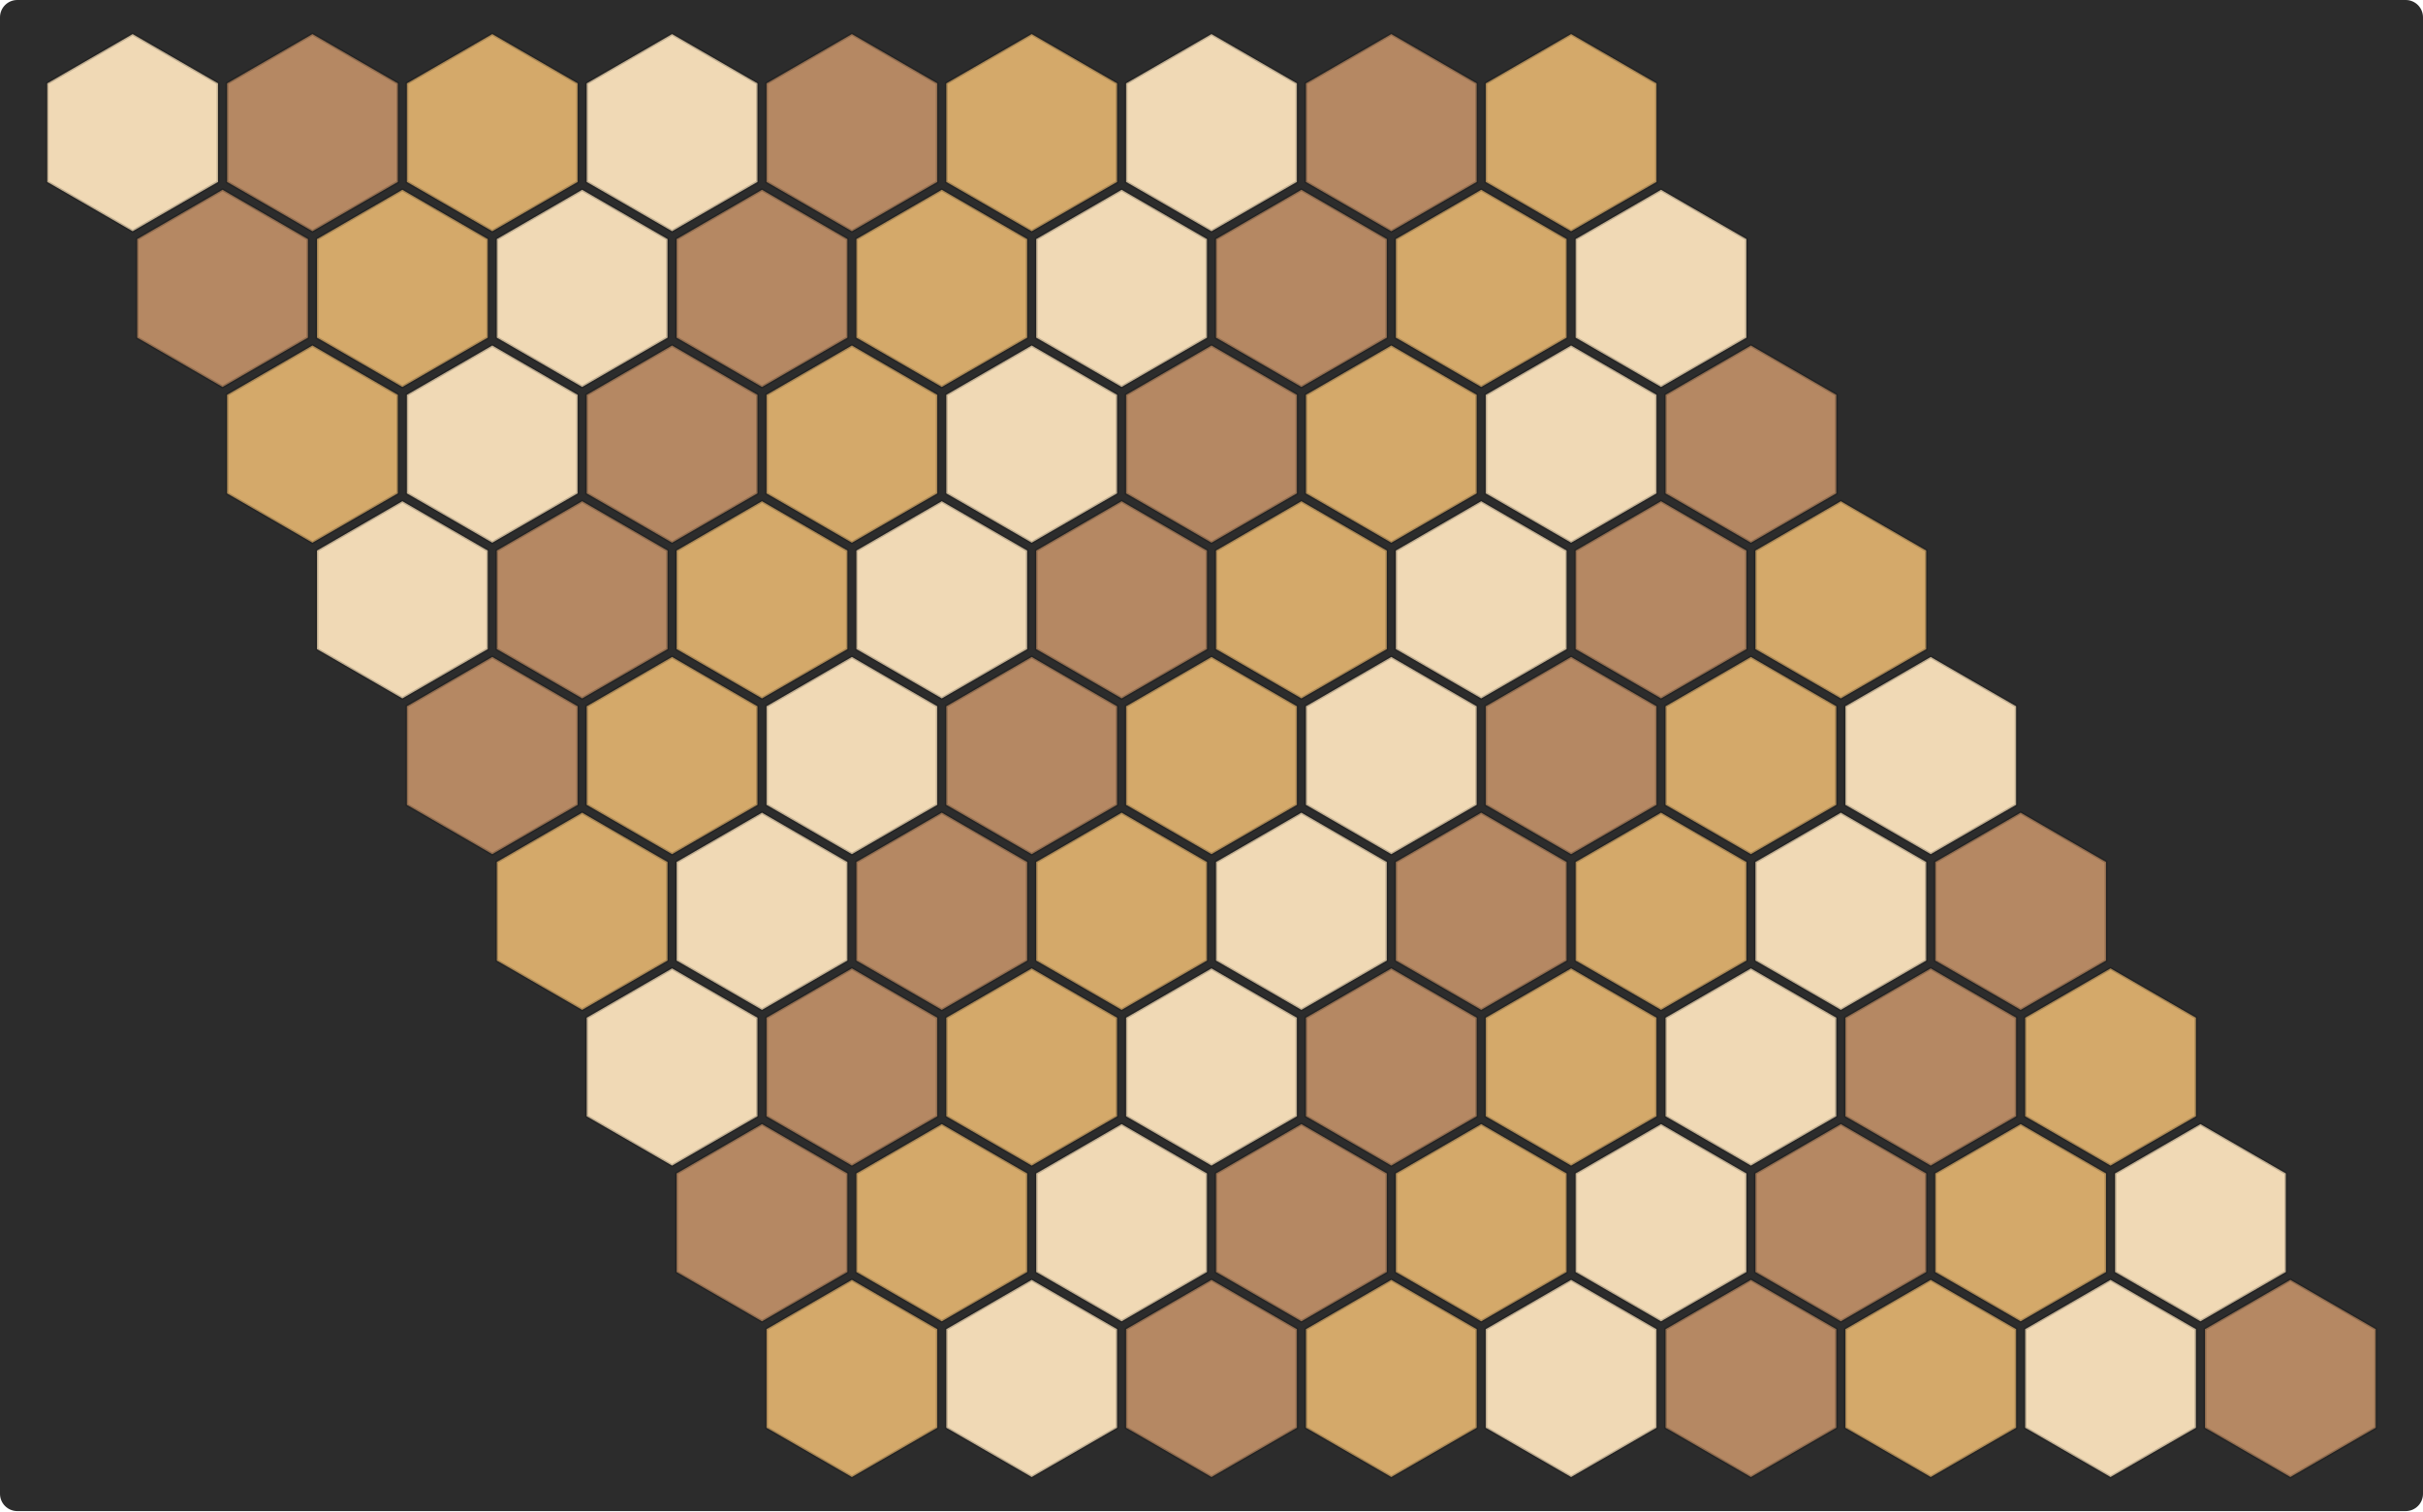
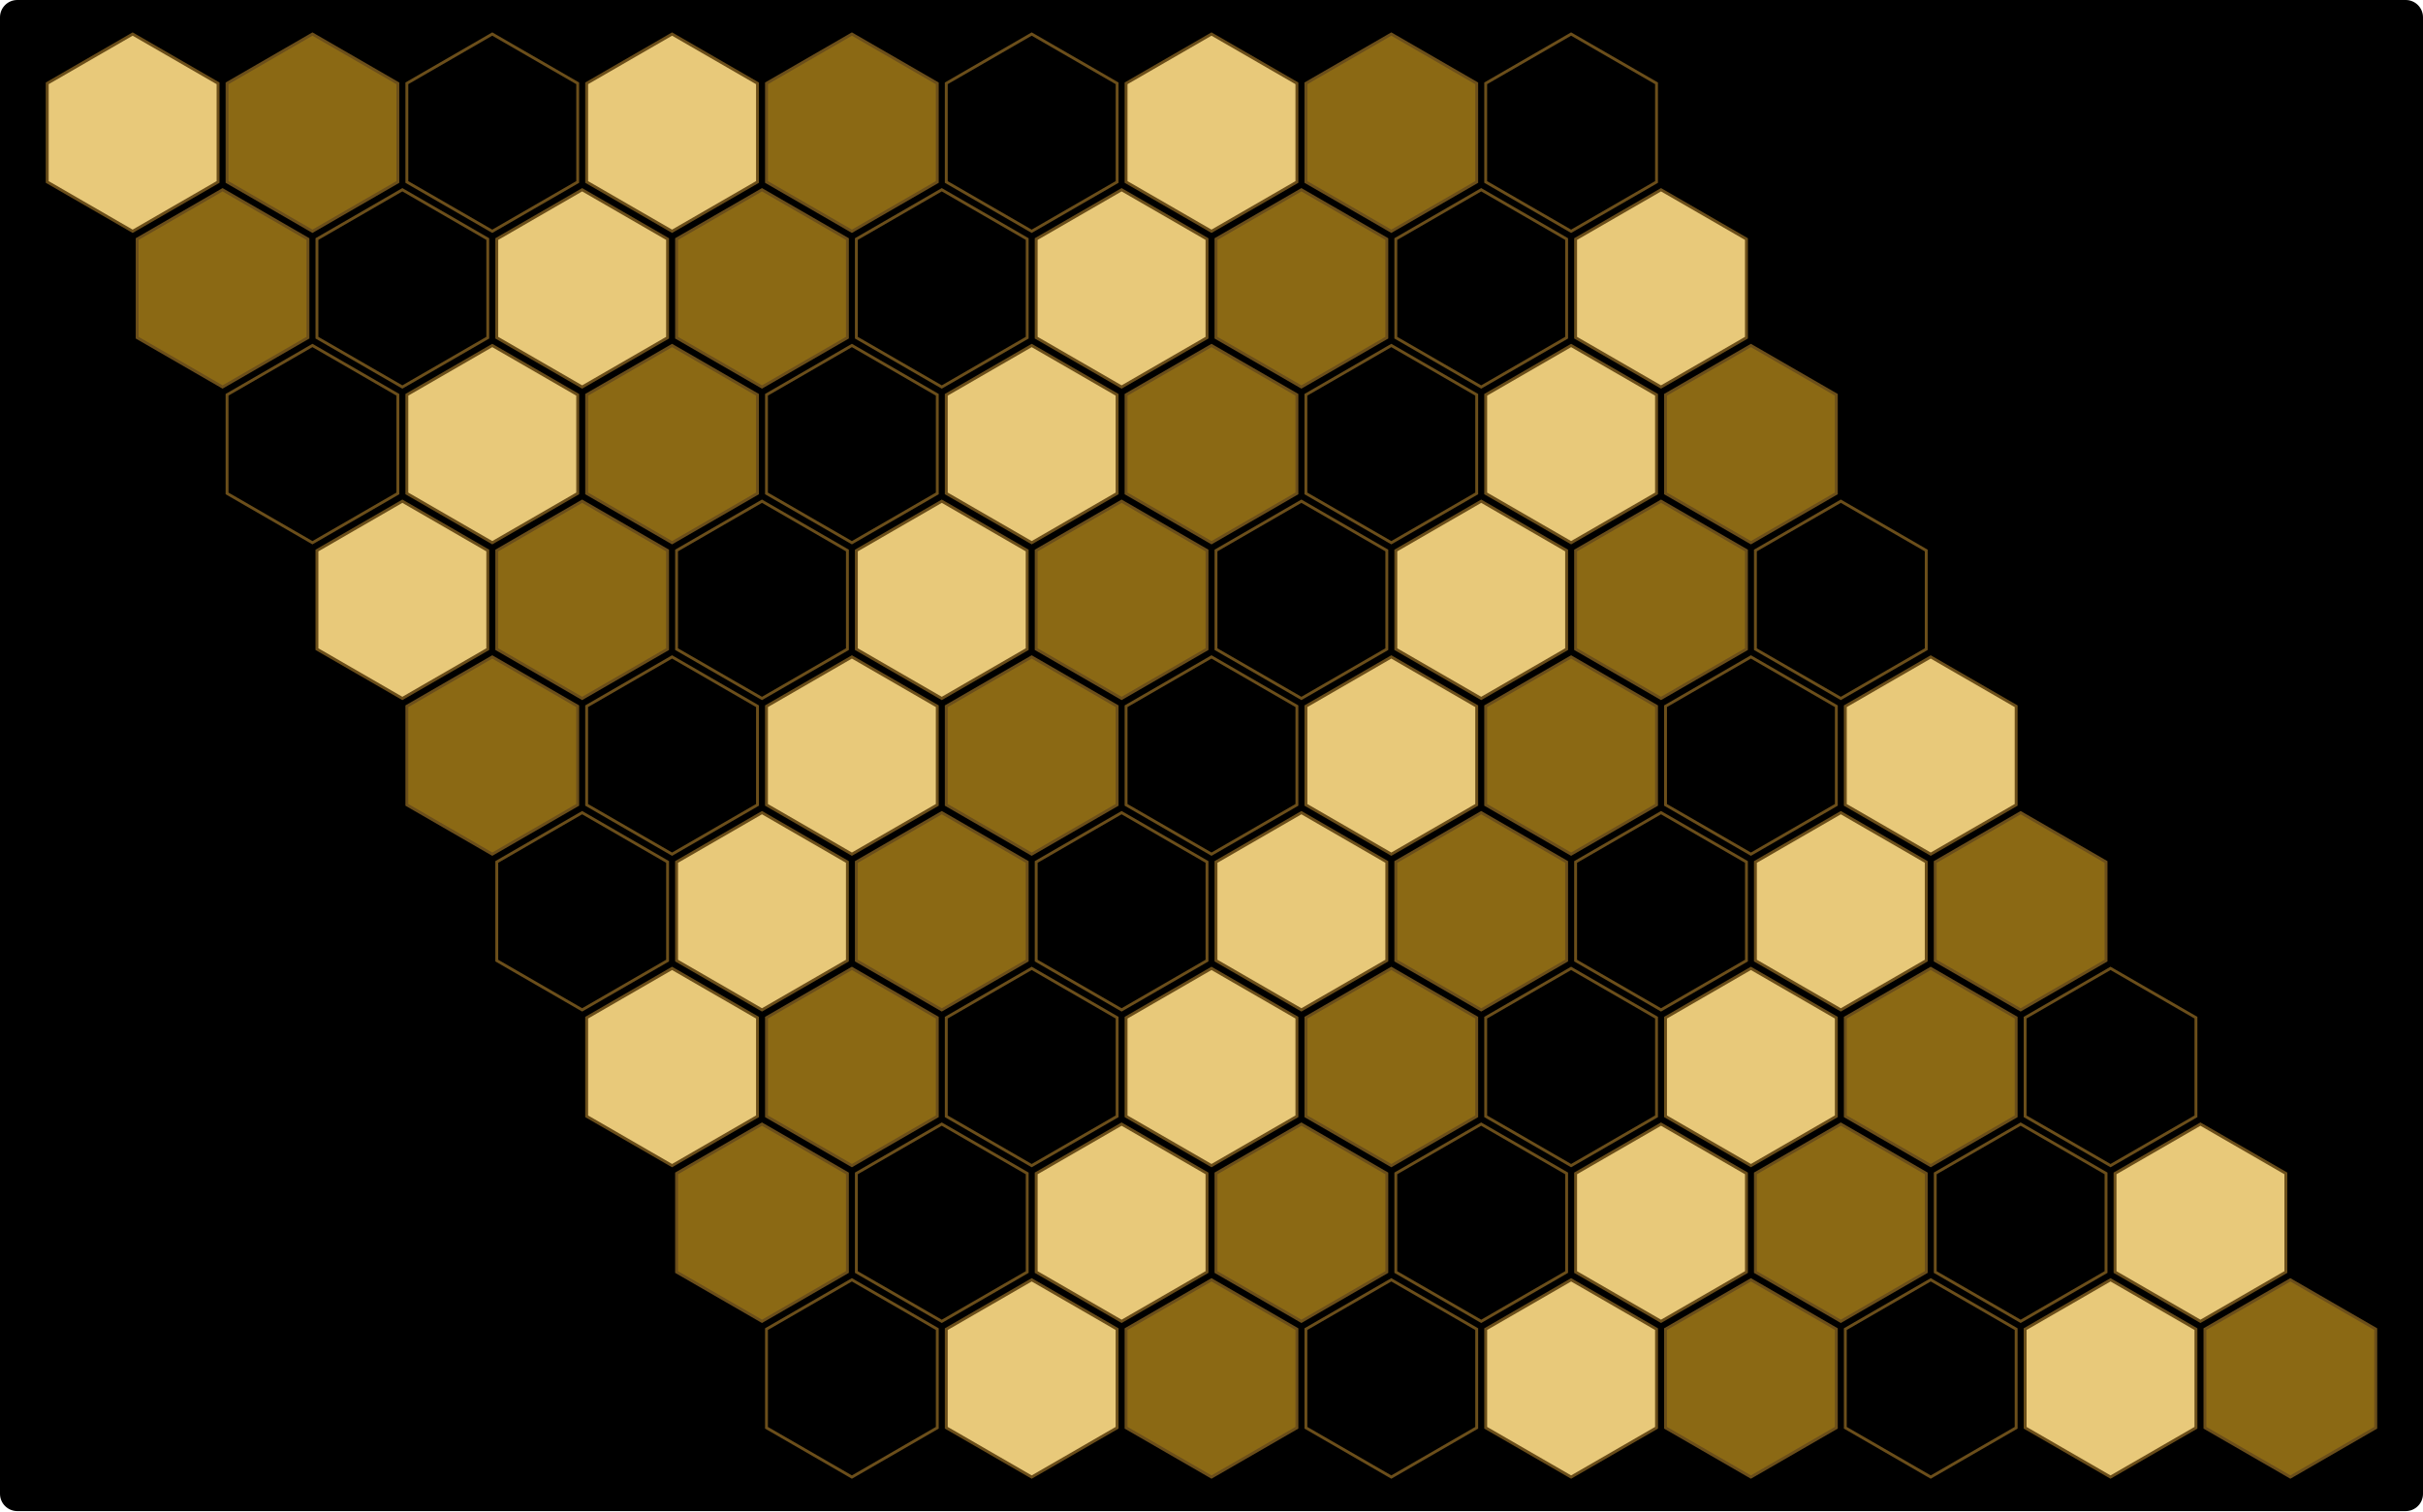
<svg xmlns="http://www.w3.org/2000/svg" viewBox="0 0 840.246 524" width="840.246" height="524">
-   <rect x="0" y="0" width="840.246" height="524" fill="#2c2c2c" rx="6" />
-   <polygon points="75.62,28.90 75.62,63.10 46.00,80.20 16.38,63.10 16.38,28.90 46.00,11.80" fill="#f0d9b5" stroke="rgba(0,0,0,0.2)" stroke-width="1" data-sq="0,0" class="board-cell" />
-   <polygon points="137.97,28.90 137.97,63.10 108.35,80.20 78.74,63.10 78.74,28.90 108.35,11.80" fill="#b58863" stroke="rgba(0,0,0,0.2)" stroke-width="1" data-sq="1,0" class="board-cell" />
-   <polygon points="200.33,28.90 200.33,63.10 170.71,80.20 141.09,63.10 141.09,28.90 170.71,11.80" fill="#d4a96a" stroke="rgba(0,0,0,0.2)" stroke-width="1" data-sq="2,0" class="board-cell" />
-   <polygon points="262.68,28.90 262.68,63.10 233.06,80.20 203.44,63.10 203.44,28.90 233.06,11.80" fill="#f0d9b5" stroke="rgba(0,0,0,0.2)" stroke-width="1" data-sq="3,0" class="board-cell" />
-   <polygon points="325.03,28.90 325.03,63.10 295.42,80.20 265.80,63.10 265.80,28.90 295.42,11.80" fill="#b58863" stroke="rgba(0,0,0,0.2)" stroke-width="1" data-sq="4,0" class="board-cell" />
-   <polygon points="387.39,28.90 387.39,63.10 357.77,80.20 328.15,63.10 328.15,28.90 357.77,11.80" fill="#d4a96a" stroke="rgba(0,0,0,0.2)" stroke-width="1" data-sq="5,0" class="board-cell" />
-   <polygon points="449.74,28.90 449.74,63.10 420.12,80.20 390.50,63.10 390.50,28.90 420.12,11.80" fill="#f0d9b5" stroke="rgba(0,0,0,0.2)" stroke-width="1" data-sq="6,0" class="board-cell" />
-   <polygon points="512.09,28.90 512.09,63.10 482.48,80.20 452.86,63.10 452.86,28.90 482.48,11.80" fill="#b58863" stroke="rgba(0,0,0,0.2)" stroke-width="1" data-sq="7,0" class="board-cell" />
-   <polygon points="574.45,28.90 574.45,63.10 544.83,80.20 515.21,63.10 515.21,28.90 544.83,11.80" fill="#d4a96a" stroke="rgba(0,0,0,0.2)" stroke-width="1" data-sq="8,0" class="board-cell" />
-   <polygon points="106.79,82.90 106.79,117.10 77.18,134.20 47.56,117.10 47.56,82.90 77.18,65.80" fill="#b58863" stroke="rgba(0,0,0,0.2)" stroke-width="1" data-sq="0,1" class="board-cell" />
-   <polygon points="169.15,82.90 169.15,117.10 139.53,134.20 109.91,117.10 109.91,82.90 139.53,65.80" fill="#d4a96a" stroke="rgba(0,0,0,0.2)" stroke-width="1" data-sq="1,1" class="board-cell" />
-   <polygon points="231.50,82.90 231.50,117.10 201.88,134.20 172.27,117.10 172.27,82.90 201.88,65.80" fill="#f0d9b5" stroke="rgba(0,0,0,0.2)" stroke-width="1" data-sq="2,1" class="board-cell" />
-   <polygon points="293.86,82.90 293.86,117.10 264.24,134.20 234.62,117.10 234.62,82.90 264.24,65.80" fill="#b58863" stroke="rgba(0,0,0,0.2)" stroke-width="1" data-sq="3,1" class="board-cell" />
-   <polygon points="356.21,82.90 356.21,117.10 326.59,134.20 296.97,117.10 296.97,82.90 326.59,65.80" fill="#d4a96a" stroke="rgba(0,0,0,0.2)" stroke-width="1" data-sq="4,1" class="board-cell" />
-   <polygon points="418.56,82.90 418.56,117.10 388.95,134.20 359.33,117.10 359.33,82.90 388.95,65.80" fill="#f0d9b5" stroke="rgba(0,0,0,0.2)" stroke-width="1" data-sq="5,1" class="board-cell" />
-   <polygon points="480.92,82.90 480.92,117.10 451.30,134.20 421.68,117.10 421.68,82.90 451.30,65.80" fill="#b58863" stroke="rgba(0,0,0,0.2)" stroke-width="1" data-sq="6,1" class="board-cell" />
-   <polygon points="543.27,82.90 543.27,117.10 513.65,134.20 484.04,117.10 484.04,82.90 513.65,65.80" fill="#d4a96a" stroke="rgba(0,0,0,0.2)" stroke-width="1" data-sq="7,1" class="board-cell" />
-   <polygon points="605.63,82.90 605.63,117.10 576.01,134.20 546.39,117.10 546.39,82.90 576.01,65.80" fill="#f0d9b5" stroke="rgba(0,0,0,0.2)" stroke-width="1" data-sq="8,1" class="board-cell" />
-   <polygon points="137.97,136.90 137.97,171.10 108.35,188.20 78.74,171.10 78.74,136.90 108.35,119.80" fill="#d4a96a" stroke="rgba(0,0,0,0.2)" stroke-width="1" data-sq="0,2" class="board-cell" />
-   <polygon points="200.33,136.90 200.33,171.10 170.71,188.20 141.09,171.10 141.09,136.90 170.71,119.80" fill="#f0d9b5" stroke="rgba(0,0,0,0.2)" stroke-width="1" data-sq="1,2" class="board-cell" />
-   <polygon points="262.68,136.90 262.68,171.10 233.06,188.20 203.44,171.10 203.44,136.90 233.06,119.80" fill="#b58863" stroke="rgba(0,0,0,0.2)" stroke-width="1" data-sq="2,2" class="board-cell" />
-   <polygon points="325.03,136.90 325.03,171.10 295.42,188.20 265.80,171.10 265.80,136.90 295.42,119.80" fill="#d4a96a" stroke="rgba(0,0,0,0.2)" stroke-width="1" data-sq="3,2" class="board-cell" />
-   <polygon points="387.39,136.90 387.39,171.10 357.77,188.20 328.15,171.10 328.15,136.90 357.77,119.80" fill="#f0d9b5" stroke="rgba(0,0,0,0.2)" stroke-width="1" data-sq="4,2" class="board-cell" />
-   <polygon points="449.74,136.90 449.74,171.10 420.12,188.20 390.50,171.10 390.50,136.90 420.12,119.80" fill="#b58863" stroke="rgba(0,0,0,0.2)" stroke-width="1" data-sq="5,2" class="board-cell" />
-   <polygon points="512.09,136.90 512.09,171.10 482.48,188.20 452.86,171.10 452.86,136.90 482.48,119.80" fill="#d4a96a" stroke="rgba(0,0,0,0.2)" stroke-width="1" data-sq="6,2" class="board-cell" />
-   <polygon points="574.45,136.90 574.45,171.10 544.83,188.20 515.21,171.10 515.21,136.90 544.83,119.80" fill="#f0d9b5" stroke="rgba(0,0,0,0.2)" stroke-width="1" data-sq="7,2" class="board-cell" />
-   <polygon points="636.80,136.90 636.80,171.10 607.18,188.20 577.57,171.10 577.57,136.90 607.18,119.80" fill="#b58863" stroke="rgba(0,0,0,0.2)" stroke-width="1" data-sq="8,2" class="board-cell" />
-   <polygon points="169.15,190.90 169.15,225.10 139.53,242.20 109.91,225.10 109.91,190.90 139.53,173.80" fill="#f0d9b5" stroke="rgba(0,0,0,0.2)" stroke-width="1" data-sq="0,3" class="board-cell" />
-   <polygon points="231.50,190.90 231.50,225.10 201.88,242.20 172.27,225.10 172.27,190.90 201.88,173.80" fill="#b58863" stroke="rgba(0,0,0,0.2)" stroke-width="1" data-sq="1,3" class="board-cell" />
-   <polygon points="293.86,190.90 293.86,225.10 264.24,242.20 234.62,225.10 234.62,190.90 264.24,173.80" fill="#d4a96a" stroke="rgba(0,0,0,0.2)" stroke-width="1" data-sq="2,3" class="board-cell" />
-   <polygon points="356.21,190.90 356.21,225.10 326.59,242.20 296.97,225.10 296.97,190.90 326.59,173.80" fill="#f0d9b5" stroke="rgba(0,0,0,0.2)" stroke-width="1" data-sq="3,3" class="board-cell" />
-   <polygon points="418.56,190.90 418.56,225.10 388.95,242.20 359.33,225.10 359.33,190.90 388.95,173.80" fill="#b58863" stroke="rgba(0,0,0,0.2)" stroke-width="1" data-sq="4,3" class="board-cell" />
-   <polygon points="480.92,190.90 480.92,225.10 451.30,242.20 421.68,225.10 421.68,190.90 451.30,173.80" fill="#d4a96a" stroke="rgba(0,0,0,0.2)" stroke-width="1" data-sq="5,3" class="board-cell" />
-   <polygon points="543.27,190.90 543.27,225.10 513.65,242.20 484.04,225.10 484.04,190.90 513.65,173.80" fill="#f0d9b5" stroke="rgba(0,0,0,0.2)" stroke-width="1" data-sq="6,3" class="board-cell" />
-   <polygon points="605.63,190.90 605.63,225.10 576.01,242.20 546.39,225.10 546.39,190.90 576.01,173.80" fill="#b58863" stroke="rgba(0,0,0,0.2)" stroke-width="1" data-sq="7,3" class="board-cell" />
-   <polygon points="667.98,190.90 667.98,225.10 638.36,242.20 608.74,225.10 608.74,190.90 638.36,173.80" fill="#d4a96a" stroke="rgba(0,0,0,0.2)" stroke-width="1" data-sq="8,3" class="board-cell" />
-   <polygon points="200.33,244.90 200.33,279.10 170.71,296.20 141.09,279.10 141.09,244.90 170.71,227.80" fill="#b58863" stroke="rgba(0,0,0,0.2)" stroke-width="1" data-sq="0,4" class="board-cell" />
-   <polygon points="262.68,244.90 262.68,279.10 233.06,296.20 203.44,279.10 203.44,244.90 233.06,227.80" fill="#d4a96a" stroke="rgba(0,0,0,0.2)" stroke-width="1" data-sq="1,4" class="board-cell" />
-   <polygon points="325.03,244.90 325.03,279.10 295.42,296.20 265.80,279.10 265.80,244.90 295.42,227.80" fill="#f0d9b5" stroke="rgba(0,0,0,0.2)" stroke-width="1" data-sq="2,4" class="board-cell" />
-   <polygon points="387.39,244.90 387.39,279.10 357.77,296.20 328.15,279.10 328.15,244.90 357.77,227.80" fill="#b58863" stroke="rgba(0,0,0,0.2)" stroke-width="1" data-sq="3,4" class="board-cell" />
-   <polygon points="449.74,244.90 449.74,279.10 420.12,296.20 390.50,279.10 390.50,244.90 420.12,227.80" fill="#d4a96a" stroke="rgba(0,0,0,0.2)" stroke-width="1" data-sq="4,4" class="board-cell" />
-   <polygon points="512.09,244.90 512.09,279.10 482.48,296.20 452.86,279.10 452.86,244.90 482.48,227.80" fill="#f0d9b5" stroke="rgba(0,0,0,0.2)" stroke-width="1" data-sq="5,4" class="board-cell" />
-   <polygon points="574.45,244.90 574.45,279.10 544.83,296.20 515.21,279.10 515.21,244.90 544.83,227.80" fill="#b58863" stroke="rgba(0,0,0,0.2)" stroke-width="1" data-sq="6,4" class="board-cell" />
-   <polygon points="636.80,244.90 636.80,279.10 607.18,296.20 577.57,279.10 577.57,244.90 607.18,227.80" fill="#d4a96a" stroke="rgba(0,0,0,0.2)" stroke-width="1" data-sq="7,4" class="board-cell" />
-   <polygon points="699.16,244.90 699.16,279.10 669.54,296.20 639.92,279.10 639.92,244.90 669.54,227.80" fill="#f0d9b5" stroke="rgba(0,0,0,0.2)" stroke-width="1" data-sq="8,4" class="board-cell" />
-   <polygon points="231.50,298.90 231.50,333.10 201.88,350.20 172.27,333.10 172.27,298.90 201.88,281.80" fill="#d4a96a" stroke="rgba(0,0,0,0.2)" stroke-width="1" data-sq="0,5" class="board-cell" />
-   <polygon points="293.86,298.90 293.86,333.10 264.24,350.20 234.62,333.10 234.62,298.90 264.24,281.80" fill="#f0d9b5" stroke="rgba(0,0,0,0.2)" stroke-width="1" data-sq="1,5" class="board-cell" />
-   <polygon points="356.21,298.90 356.21,333.10 326.59,350.20 296.97,333.10 296.97,298.90 326.59,281.80" fill="#b58863" stroke="rgba(0,0,0,0.2)" stroke-width="1" data-sq="2,5" class="board-cell" />
-   <polygon points="418.56,298.90 418.56,333.10 388.95,350.20 359.33,333.10 359.33,298.90 388.95,281.80" fill="#d4a96a" stroke="rgba(0,0,0,0.2)" stroke-width="1" data-sq="3,5" class="board-cell" />
-   <polygon points="480.92,298.90 480.92,333.10 451.30,350.20 421.68,333.10 421.68,298.90 451.30,281.80" fill="#f0d9b5" stroke="rgba(0,0,0,0.2)" stroke-width="1" data-sq="4,5" class="board-cell" />
-   <polygon points="543.27,298.90 543.27,333.10 513.65,350.20 484.04,333.10 484.04,298.90 513.65,281.80" fill="#b58863" stroke="rgba(0,0,0,0.2)" stroke-width="1" data-sq="5,5" class="board-cell" />
-   <polygon points="605.63,298.90 605.63,333.10 576.01,350.20 546.39,333.10 546.39,298.90 576.01,281.80" fill="#d4a96a" stroke="rgba(0,0,0,0.2)" stroke-width="1" data-sq="6,5" class="board-cell" />
-   <polygon points="667.98,298.90 667.98,333.10 638.36,350.20 608.74,333.10 608.74,298.90 638.36,281.80" fill="#f0d9b5" stroke="rgba(0,0,0,0.2)" stroke-width="1" data-sq="7,5" class="board-cell" />
-   <polygon points="730.33,298.90 730.33,333.10 700.72,350.20 671.10,333.10 671.10,298.90 700.72,281.80" fill="#b58863" stroke="rgba(0,0,0,0.2)" stroke-width="1" data-sq="8,5" class="board-cell" />
-   <polygon points="262.68,352.90 262.68,387.10 233.06,404.20 203.44,387.10 203.44,352.90 233.06,335.80" fill="#f0d9b5" stroke="rgba(0,0,0,0.2)" stroke-width="1" data-sq="0,6" class="board-cell" />
-   <polygon points="325.03,352.90 325.03,387.10 295.42,404.20 265.80,387.10 265.80,352.90 295.42,335.80" fill="#b58863" stroke="rgba(0,0,0,0.2)" stroke-width="1" data-sq="1,6" class="board-cell" />
-   <polygon points="387.39,352.90 387.39,387.10 357.77,404.20 328.15,387.10 328.15,352.90 357.77,335.80" fill="#d4a96a" stroke="rgba(0,0,0,0.2)" stroke-width="1" data-sq="2,6" class="board-cell" />
-   <polygon points="449.74,352.90 449.74,387.10 420.12,404.20 390.50,387.10 390.50,352.90 420.12,335.80" fill="#f0d9b5" stroke="rgba(0,0,0,0.2)" stroke-width="1" data-sq="3,6" class="board-cell" />
-   <polygon points="512.09,352.90 512.09,387.10 482.48,404.20 452.86,387.10 452.86,352.90 482.48,335.80" fill="#b58863" stroke="rgba(0,0,0,0.2)" stroke-width="1" data-sq="4,6" class="board-cell" />
-   <polygon points="574.45,352.90 574.45,387.10 544.83,404.20 515.21,387.10 515.21,352.90 544.83,335.80" fill="#d4a96a" stroke="rgba(0,0,0,0.2)" stroke-width="1" data-sq="5,6" class="board-cell" />
-   <polygon points="636.80,352.90 636.80,387.10 607.18,404.20 577.57,387.10 577.57,352.90 607.18,335.80" fill="#f0d9b5" stroke="rgba(0,0,0,0.2)" stroke-width="1" data-sq="6,6" class="board-cell" />
-   <polygon points="699.16,352.90 699.16,387.10 669.54,404.20 639.92,387.10 639.92,352.90 669.54,335.80" fill="#b58863" stroke="rgba(0,0,0,0.2)" stroke-width="1" data-sq="7,6" class="board-cell" />
-   <polygon points="761.51,352.90 761.51,387.10 731.89,404.20 702.27,387.10 702.27,352.90 731.89,335.80" fill="#d4a96a" stroke="rgba(0,0,0,0.2)" stroke-width="1" data-sq="8,6" class="board-cell" />
-   <polygon points="293.86,406.90 293.86,441.10 264.24,458.20 234.62,441.10 234.62,406.90 264.24,389.80" fill="#b58863" stroke="rgba(0,0,0,0.2)" stroke-width="1" data-sq="0,7" class="board-cell" />
-   <polygon points="356.21,406.90 356.21,441.10 326.59,458.20 296.97,441.10 296.97,406.90 326.59,389.80" fill="#d4a96a" stroke="rgba(0,0,0,0.2)" stroke-width="1" data-sq="1,7" class="board-cell" />
-   <polygon points="418.56,406.90 418.56,441.10 388.95,458.20 359.33,441.10 359.33,406.90 388.95,389.80" fill="#f0d9b5" stroke="rgba(0,0,0,0.2)" stroke-width="1" data-sq="2,7" class="board-cell" />
-   <polygon points="480.92,406.90 480.92,441.10 451.30,458.20 421.68,441.10 421.68,406.90 451.30,389.80" fill="#b58863" stroke="rgba(0,0,0,0.2)" stroke-width="1" data-sq="3,7" class="board-cell" />
-   <polygon points="543.27,406.90 543.27,441.10 513.65,458.20 484.04,441.10 484.04,406.90 513.65,389.80" fill="#d4a96a" stroke="rgba(0,0,0,0.2)" stroke-width="1" data-sq="4,7" class="board-cell" />
-   <polygon points="605.63,406.90 605.63,441.10 576.01,458.20 546.39,441.10 546.39,406.90 576.01,389.80" fill="#f0d9b5" stroke="rgba(0,0,0,0.2)" stroke-width="1" data-sq="5,7" class="board-cell" />
-   <polygon points="667.98,406.90 667.98,441.10 638.36,458.20 608.74,441.10 608.74,406.90 638.36,389.80" fill="#b58863" stroke="rgba(0,0,0,0.2)" stroke-width="1" data-sq="6,7" class="board-cell" />
-   <polygon points="730.33,406.90 730.33,441.10 700.72,458.20 671.10,441.10 671.10,406.90 700.72,389.80" fill="#d4a96a" stroke="rgba(0,0,0,0.2)" stroke-width="1" data-sq="7,7" class="board-cell" />
-   <polygon points="792.69,406.90 792.69,441.10 763.07,458.20 733.45,441.10 733.45,406.90 763.07,389.80" fill="#f0d9b5" stroke="rgba(0,0,0,0.2)" stroke-width="1" data-sq="8,7" class="board-cell" />
-   <polygon points="325.03,460.90 325.03,495.10 295.42,512.20 265.80,495.10 265.80,460.90 295.42,443.80" fill="#d4a96a" stroke="rgba(0,0,0,0.2)" stroke-width="1" data-sq="0,8" class="board-cell" />
-   <polygon points="387.39,460.90 387.39,495.10 357.77,512.20 328.15,495.10 328.15,460.90 357.77,443.80" fill="#f0d9b5" stroke="rgba(0,0,0,0.2)" stroke-width="1" data-sq="1,8" class="board-cell" />
-   <polygon points="449.74,460.90 449.74,495.10 420.12,512.20 390.50,495.10 390.50,460.90 420.12,443.80" fill="#b58863" stroke="rgba(0,0,0,0.2)" stroke-width="1" data-sq="2,8" class="board-cell" />
-   <polygon points="512.09,460.90 512.09,495.10 482.48,512.20 452.86,495.10 452.86,460.90 482.48,443.80" fill="#d4a96a" stroke="rgba(0,0,0,0.2)" stroke-width="1" data-sq="3,8" class="board-cell" />
-   <polygon points="574.45,460.90 574.45,495.10 544.83,512.20 515.21,495.10 515.21,460.90 544.83,443.80" fill="#f0d9b5" stroke="rgba(0,0,0,0.2)" stroke-width="1" data-sq="4,8" class="board-cell" />
-   <polygon points="636.80,460.90 636.80,495.10 607.18,512.20 577.57,495.10 577.57,460.90 607.18,443.80" fill="#b58863" stroke="rgba(0,0,0,0.2)" stroke-width="1" data-sq="5,8" class="board-cell" />
-   <polygon points="699.16,460.90 699.16,495.10 669.54,512.20 639.92,495.10 639.92,460.90 669.54,443.80" fill="#d4a96a" stroke="rgba(0,0,0,0.2)" stroke-width="1" data-sq="6,8" class="board-cell" />
-   <polygon points="761.51,460.90 761.51,495.10 731.89,512.20 702.27,495.10 702.27,460.90 731.89,443.80" fill="#f0d9b5" stroke="rgba(0,0,0,0.2)" stroke-width="1" data-sq="7,8" class="board-cell" />
-   <polygon points="823.86,460.90 823.86,495.10 794.25,512.20 764.63,495.10 764.63,460.90 794.25,443.80" fill="#b58863" stroke="rgba(0,0,0,0.2)" stroke-width="1" data-sq="8,8" class="board-cell" />
+   <rect x="0" y="0" width="840.246" height="524" fill="undefined" rx="6" />
+   <polygon points="75.62,28.90 75.62,63.10 46.00,80.20 16.38,63.10 16.38,28.90 46.00,11.80" fill="#e8c97a" stroke="#6b4e1a" stroke-width="1" data-sq="0,0" class="board-cell" />
+   <polygon points="137.97,28.90 137.97,63.10 108.35,80.20 78.74,63.10 78.74,28.90 108.35,11.80" fill="#8b6914" stroke="#6b4e1a" stroke-width="1" data-sq="1,0" class="board-cell" />
+   <polygon points="200.33,28.90 200.33,63.10 170.71,80.20 141.09,63.10 141.09,28.90 170.71,11.80" fill="undefined" stroke="#6b4e1a" stroke-width="1" data-sq="2,0" class="board-cell" />
+   <polygon points="262.68,28.90 262.68,63.10 233.06,80.20 203.44,63.10 203.44,28.90 233.06,11.80" fill="#e8c97a" stroke="#6b4e1a" stroke-width="1" data-sq="3,0" class="board-cell" />
+   <polygon points="325.03,28.90 325.03,63.10 295.42,80.20 265.80,63.10 265.80,28.90 295.42,11.80" fill="#8b6914" stroke="#6b4e1a" stroke-width="1" data-sq="4,0" class="board-cell" />
+   <polygon points="387.39,28.90 387.39,63.10 357.77,80.20 328.15,63.10 328.15,28.90 357.77,11.80" fill="undefined" stroke="#6b4e1a" stroke-width="1" data-sq="5,0" class="board-cell" />
+   <polygon points="449.74,28.90 449.74,63.10 420.12,80.20 390.50,63.10 390.50,28.90 420.12,11.80" fill="#e8c97a" stroke="#6b4e1a" stroke-width="1" data-sq="6,0" class="board-cell" />
+   <polygon points="512.09,28.90 512.09,63.10 482.48,80.20 452.86,63.10 452.86,28.90 482.48,11.80" fill="#8b6914" stroke="#6b4e1a" stroke-width="1" data-sq="7,0" class="board-cell" />
+   <polygon points="574.45,28.90 574.45,63.10 544.83,80.20 515.21,63.10 515.21,28.90 544.83,11.80" fill="undefined" stroke="#6b4e1a" stroke-width="1" data-sq="8,0" class="board-cell" />
+   <polygon points="106.79,82.90 106.79,117.10 77.18,134.20 47.56,117.10 47.56,82.90 77.18,65.80" fill="#8b6914" stroke="#6b4e1a" stroke-width="1" data-sq="0,1" class="board-cell" />
+   <polygon points="169.15,82.90 169.15,117.10 139.53,134.20 109.91,117.10 109.91,82.90 139.53,65.80" fill="undefined" stroke="#6b4e1a" stroke-width="1" data-sq="1,1" class="board-cell" />
+   <polygon points="231.50,82.90 231.50,117.10 201.88,134.20 172.27,117.10 172.27,82.90 201.88,65.80" fill="#e8c97a" stroke="#6b4e1a" stroke-width="1" data-sq="2,1" class="board-cell" />
+   <polygon points="293.86,82.90 293.86,117.10 264.24,134.20 234.62,117.10 234.62,82.90 264.24,65.80" fill="#8b6914" stroke="#6b4e1a" stroke-width="1" data-sq="3,1" class="board-cell" />
+   <polygon points="356.21,82.90 356.21,117.10 326.59,134.20 296.97,117.10 296.97,82.90 326.59,65.80" fill="undefined" stroke="#6b4e1a" stroke-width="1" data-sq="4,1" class="board-cell" />
+   <polygon points="418.56,82.90 418.56,117.10 388.95,134.20 359.33,117.10 359.33,82.90 388.95,65.80" fill="#e8c97a" stroke="#6b4e1a" stroke-width="1" data-sq="5,1" class="board-cell" />
+   <polygon points="480.92,82.90 480.92,117.10 451.30,134.20 421.68,117.10 421.68,82.90 451.30,65.80" fill="#8b6914" stroke="#6b4e1a" stroke-width="1" data-sq="6,1" class="board-cell" />
+   <polygon points="543.27,82.90 543.27,117.10 513.65,134.20 484.04,117.10 484.04,82.90 513.65,65.80" fill="undefined" stroke="#6b4e1a" stroke-width="1" data-sq="7,1" class="board-cell" />
+   <polygon points="605.63,82.90 605.63,117.10 576.01,134.20 546.39,117.10 546.39,82.90 576.01,65.80" fill="#e8c97a" stroke="#6b4e1a" stroke-width="1" data-sq="8,1" class="board-cell" />
+   <polygon points="137.97,136.90 137.97,171.10 108.35,188.20 78.74,171.10 78.74,136.90 108.35,119.80" fill="undefined" stroke="#6b4e1a" stroke-width="1" data-sq="0,2" class="board-cell" />
+   <polygon points="200.33,136.90 200.33,171.10 170.71,188.20 141.09,171.10 141.09,136.90 170.71,119.80" fill="#e8c97a" stroke="#6b4e1a" stroke-width="1" data-sq="1,2" class="board-cell" />
+   <polygon points="262.68,136.90 262.68,171.10 233.06,188.20 203.44,171.10 203.44,136.90 233.06,119.80" fill="#8b6914" stroke="#6b4e1a" stroke-width="1" data-sq="2,2" class="board-cell" />
+   <polygon points="325.03,136.90 325.03,171.10 295.42,188.20 265.80,171.10 265.80,136.90 295.42,119.80" fill="undefined" stroke="#6b4e1a" stroke-width="1" data-sq="3,2" class="board-cell" />
+   <polygon points="387.39,136.90 387.39,171.10 357.77,188.20 328.15,171.10 328.15,136.90 357.77,119.80" fill="#e8c97a" stroke="#6b4e1a" stroke-width="1" data-sq="4,2" class="board-cell" />
+   <polygon points="449.74,136.90 449.74,171.10 420.12,188.20 390.50,171.10 390.50,136.90 420.12,119.80" fill="#8b6914" stroke="#6b4e1a" stroke-width="1" data-sq="5,2" class="board-cell" />
+   <polygon points="512.09,136.90 512.09,171.10 482.48,188.20 452.86,171.10 452.86,136.90 482.48,119.80" fill="undefined" stroke="#6b4e1a" stroke-width="1" data-sq="6,2" class="board-cell" />
+   <polygon points="574.45,136.90 574.45,171.10 544.83,188.20 515.21,171.10 515.21,136.90 544.83,119.80" fill="#e8c97a" stroke="#6b4e1a" stroke-width="1" data-sq="7,2" class="board-cell" />
+   <polygon points="636.80,136.90 636.80,171.10 607.18,188.20 577.57,171.10 577.57,136.90 607.18,119.80" fill="#8b6914" stroke="#6b4e1a" stroke-width="1" data-sq="8,2" class="board-cell" />
+   <polygon points="169.15,190.90 169.15,225.10 139.53,242.20 109.91,225.10 109.91,190.90 139.53,173.80" fill="#e8c97a" stroke="#6b4e1a" stroke-width="1" data-sq="0,3" class="board-cell" />
+   <polygon points="231.50,190.90 231.50,225.10 201.88,242.20 172.27,225.10 172.27,190.90 201.88,173.80" fill="#8b6914" stroke="#6b4e1a" stroke-width="1" data-sq="1,3" class="board-cell" />
+   <polygon points="293.86,190.90 293.86,225.10 264.24,242.20 234.62,225.10 234.62,190.90 264.24,173.80" fill="undefined" stroke="#6b4e1a" stroke-width="1" data-sq="2,3" class="board-cell" />
+   <polygon points="356.21,190.90 356.21,225.10 326.59,242.20 296.97,225.10 296.97,190.90 326.59,173.80" fill="#e8c97a" stroke="#6b4e1a" stroke-width="1" data-sq="3,3" class="board-cell" />
+   <polygon points="418.56,190.90 418.56,225.10 388.95,242.20 359.33,225.10 359.33,190.90 388.95,173.80" fill="#8b6914" stroke="#6b4e1a" stroke-width="1" data-sq="4,3" class="board-cell" />
+   <polygon points="480.92,190.90 480.92,225.10 451.30,242.20 421.68,225.10 421.68,190.90 451.30,173.80" fill="undefined" stroke="#6b4e1a" stroke-width="1" data-sq="5,3" class="board-cell" />
+   <polygon points="543.27,190.90 543.27,225.10 513.65,242.20 484.04,225.10 484.04,190.90 513.65,173.80" fill="#e8c97a" stroke="#6b4e1a" stroke-width="1" data-sq="6,3" class="board-cell" />
+   <polygon points="605.63,190.90 605.63,225.10 576.01,242.20 546.39,225.10 546.39,190.90 576.01,173.80" fill="#8b6914" stroke="#6b4e1a" stroke-width="1" data-sq="7,3" class="board-cell" />
+   <polygon points="667.98,190.90 667.98,225.10 638.36,242.20 608.74,225.10 608.74,190.90 638.36,173.80" fill="undefined" stroke="#6b4e1a" stroke-width="1" data-sq="8,3" class="board-cell" />
+   <polygon points="200.33,244.90 200.33,279.10 170.71,296.20 141.09,279.10 141.09,244.90 170.71,227.80" fill="#8b6914" stroke="#6b4e1a" stroke-width="1" data-sq="0,4" class="board-cell" />
+   <polygon points="262.68,244.90 262.68,279.10 233.06,296.20 203.44,279.10 203.44,244.90 233.06,227.80" fill="undefined" stroke="#6b4e1a" stroke-width="1" data-sq="1,4" class="board-cell" />
+   <polygon points="325.03,244.90 325.03,279.10 295.42,296.20 265.80,279.10 265.80,244.90 295.42,227.80" fill="#e8c97a" stroke="#6b4e1a" stroke-width="1" data-sq="2,4" class="board-cell" />
+   <polygon points="387.39,244.90 387.39,279.10 357.77,296.20 328.15,279.10 328.15,244.90 357.77,227.80" fill="#8b6914" stroke="#6b4e1a" stroke-width="1" data-sq="3,4" class="board-cell" />
+   <polygon points="449.74,244.90 449.74,279.10 420.12,296.20 390.50,279.10 390.50,244.90 420.12,227.80" fill="undefined" stroke="#6b4e1a" stroke-width="1" data-sq="4,4" class="board-cell" />
+   <polygon points="512.09,244.90 512.09,279.10 482.48,296.20 452.86,279.10 452.86,244.90 482.48,227.80" fill="#e8c97a" stroke="#6b4e1a" stroke-width="1" data-sq="5,4" class="board-cell" />
+   <polygon points="574.45,244.90 574.45,279.10 544.83,296.20 515.21,279.10 515.21,244.90 544.83,227.80" fill="#8b6914" stroke="#6b4e1a" stroke-width="1" data-sq="6,4" class="board-cell" />
+   <polygon points="636.80,244.90 636.80,279.10 607.18,296.20 577.57,279.10 577.57,244.90 607.18,227.80" fill="undefined" stroke="#6b4e1a" stroke-width="1" data-sq="7,4" class="board-cell" />
+   <polygon points="699.16,244.90 699.16,279.10 669.54,296.20 639.92,279.10 639.92,244.90 669.54,227.80" fill="#e8c97a" stroke="#6b4e1a" stroke-width="1" data-sq="8,4" class="board-cell" />
+   <polygon points="231.50,298.90 231.50,333.10 201.88,350.20 172.27,333.10 172.27,298.90 201.88,281.80" fill="undefined" stroke="#6b4e1a" stroke-width="1" data-sq="0,5" class="board-cell" />
+   <polygon points="293.86,298.90 293.86,333.10 264.24,350.20 234.62,333.10 234.62,298.90 264.24,281.80" fill="#e8c97a" stroke="#6b4e1a" stroke-width="1" data-sq="1,5" class="board-cell" />
+   <polygon points="356.21,298.90 356.21,333.10 326.59,350.20 296.97,333.10 296.97,298.90 326.59,281.80" fill="#8b6914" stroke="#6b4e1a" stroke-width="1" data-sq="2,5" class="board-cell" />
+   <polygon points="418.56,298.90 418.56,333.10 388.95,350.20 359.33,333.10 359.33,298.90 388.95,281.80" fill="undefined" stroke="#6b4e1a" stroke-width="1" data-sq="3,5" class="board-cell" />
+   <polygon points="480.92,298.90 480.92,333.10 451.30,350.20 421.68,333.10 421.68,298.90 451.30,281.80" fill="#e8c97a" stroke="#6b4e1a" stroke-width="1" data-sq="4,5" class="board-cell" />
+   <polygon points="543.27,298.90 543.27,333.10 513.65,350.20 484.04,333.10 484.04,298.90 513.65,281.80" fill="#8b6914" stroke="#6b4e1a" stroke-width="1" data-sq="5,5" class="board-cell" />
+   <polygon points="605.63,298.90 605.63,333.10 576.01,350.20 546.39,333.10 546.39,298.90 576.01,281.80" fill="undefined" stroke="#6b4e1a" stroke-width="1" data-sq="6,5" class="board-cell" />
+   <polygon points="667.98,298.90 667.98,333.10 638.36,350.20 608.74,333.10 608.74,298.90 638.36,281.80" fill="#e8c97a" stroke="#6b4e1a" stroke-width="1" data-sq="7,5" class="board-cell" />
+   <polygon points="730.33,298.90 730.33,333.10 700.72,350.20 671.10,333.10 671.10,298.90 700.72,281.80" fill="#8b6914" stroke="#6b4e1a" stroke-width="1" data-sq="8,5" class="board-cell" />
+   <polygon points="262.68,352.90 262.68,387.10 233.06,404.20 203.44,387.10 203.44,352.90 233.06,335.80" fill="#e8c97a" stroke="#6b4e1a" stroke-width="1" data-sq="0,6" class="board-cell" />
+   <polygon points="325.03,352.90 325.03,387.10 295.42,404.20 265.80,387.10 265.80,352.90 295.42,335.80" fill="#8b6914" stroke="#6b4e1a" stroke-width="1" data-sq="1,6" class="board-cell" />
+   <polygon points="387.39,352.90 387.39,387.10 357.77,404.20 328.15,387.10 328.15,352.90 357.77,335.80" fill="undefined" stroke="#6b4e1a" stroke-width="1" data-sq="2,6" class="board-cell" />
+   <polygon points="449.74,352.90 449.74,387.10 420.12,404.20 390.50,387.10 390.50,352.90 420.12,335.80" fill="#e8c97a" stroke="#6b4e1a" stroke-width="1" data-sq="3,6" class="board-cell" />
+   <polygon points="512.09,352.90 512.09,387.10 482.48,404.20 452.86,387.10 452.86,352.90 482.48,335.80" fill="#8b6914" stroke="#6b4e1a" stroke-width="1" data-sq="4,6" class="board-cell" />
+   <polygon points="574.45,352.90 574.45,387.10 544.83,404.20 515.21,387.10 515.21,352.90 544.83,335.80" fill="undefined" stroke="#6b4e1a" stroke-width="1" data-sq="5,6" class="board-cell" />
+   <polygon points="636.80,352.90 636.80,387.10 607.18,404.20 577.57,387.10 577.57,352.90 607.18,335.80" fill="#e8c97a" stroke="#6b4e1a" stroke-width="1" data-sq="6,6" class="board-cell" />
+   <polygon points="699.16,352.90 699.16,387.10 669.54,404.20 639.92,387.10 639.92,352.90 669.54,335.80" fill="#8b6914" stroke="#6b4e1a" stroke-width="1" data-sq="7,6" class="board-cell" />
+   <polygon points="761.51,352.90 761.51,387.10 731.89,404.20 702.27,387.10 702.27,352.90 731.89,335.80" fill="undefined" stroke="#6b4e1a" stroke-width="1" data-sq="8,6" class="board-cell" />
+   <polygon points="293.86,406.90 293.86,441.10 264.24,458.20 234.62,441.10 234.62,406.90 264.24,389.80" fill="#8b6914" stroke="#6b4e1a" stroke-width="1" data-sq="0,7" class="board-cell" />
+   <polygon points="356.21,406.90 356.21,441.10 326.59,458.20 296.97,441.10 296.97,406.90 326.59,389.80" fill="undefined" stroke="#6b4e1a" stroke-width="1" data-sq="1,7" class="board-cell" />
+   <polygon points="418.56,406.90 418.56,441.10 388.95,458.20 359.33,441.10 359.33,406.90 388.95,389.80" fill="#e8c97a" stroke="#6b4e1a" stroke-width="1" data-sq="2,7" class="board-cell" />
+   <polygon points="480.92,406.90 480.92,441.10 451.30,458.20 421.68,441.10 421.68,406.90 451.30,389.80" fill="#8b6914" stroke="#6b4e1a" stroke-width="1" data-sq="3,7" class="board-cell" />
+   <polygon points="543.27,406.90 543.27,441.10 513.65,458.20 484.04,441.10 484.04,406.90 513.65,389.80" fill="undefined" stroke="#6b4e1a" stroke-width="1" data-sq="4,7" class="board-cell" />
+   <polygon points="605.63,406.90 605.63,441.10 576.01,458.20 546.39,441.10 546.39,406.90 576.01,389.80" fill="#e8c97a" stroke="#6b4e1a" stroke-width="1" data-sq="5,7" class="board-cell" />
+   <polygon points="667.98,406.90 667.98,441.10 638.36,458.20 608.74,441.10 608.74,406.90 638.36,389.80" fill="#8b6914" stroke="#6b4e1a" stroke-width="1" data-sq="6,7" class="board-cell" />
+   <polygon points="730.33,406.90 730.33,441.10 700.72,458.20 671.10,441.10 671.10,406.90 700.72,389.80" fill="undefined" stroke="#6b4e1a" stroke-width="1" data-sq="7,7" class="board-cell" />
+   <polygon points="792.69,406.90 792.69,441.10 763.07,458.20 733.45,441.10 733.45,406.90 763.07,389.80" fill="#e8c97a" stroke="#6b4e1a" stroke-width="1" data-sq="8,7" class="board-cell" />
+   <polygon points="325.03,460.90 325.03,495.10 295.42,512.20 265.80,495.10 265.80,460.90 295.42,443.80" fill="undefined" stroke="#6b4e1a" stroke-width="1" data-sq="0,8" class="board-cell" />
+   <polygon points="387.39,460.90 387.39,495.10 357.77,512.20 328.15,495.10 328.15,460.90 357.77,443.80" fill="#e8c97a" stroke="#6b4e1a" stroke-width="1" data-sq="1,8" class="board-cell" />
+   <polygon points="449.74,460.90 449.74,495.10 420.12,512.20 390.50,495.10 390.50,460.90 420.12,443.80" fill="#8b6914" stroke="#6b4e1a" stroke-width="1" data-sq="2,8" class="board-cell" />
+   <polygon points="512.09,460.90 512.09,495.10 482.48,512.20 452.86,495.10 452.86,460.90 482.48,443.80" fill="undefined" stroke="#6b4e1a" stroke-width="1" data-sq="3,8" class="board-cell" />
+   <polygon points="574.45,460.90 574.45,495.10 544.83,512.20 515.21,495.10 515.21,460.90 544.83,443.80" fill="#e8c97a" stroke="#6b4e1a" stroke-width="1" data-sq="4,8" class="board-cell" />
+   <polygon points="636.80,460.90 636.80,495.10 607.18,512.20 577.57,495.10 577.57,460.90 607.18,443.80" fill="#8b6914" stroke="#6b4e1a" stroke-width="1" data-sq="5,8" class="board-cell" />
+   <polygon points="699.16,460.90 699.16,495.10 669.54,512.20 639.92,495.10 639.92,460.90 669.54,443.80" fill="undefined" stroke="#6b4e1a" stroke-width="1" data-sq="6,8" class="board-cell" />
+   <polygon points="761.51,460.90 761.51,495.10 731.89,512.20 702.27,495.10 702.27,460.90 731.89,443.80" fill="#e8c97a" stroke="#6b4e1a" stroke-width="1" data-sq="7,8" class="board-cell" />
+   <polygon points="823.86,460.90 823.86,495.10 794.25,512.20 764.63,495.10 764.63,460.90 794.25,443.80" fill="#8b6914" stroke="#6b4e1a" stroke-width="1" data-sq="8,8" class="board-cell" />
</svg>
